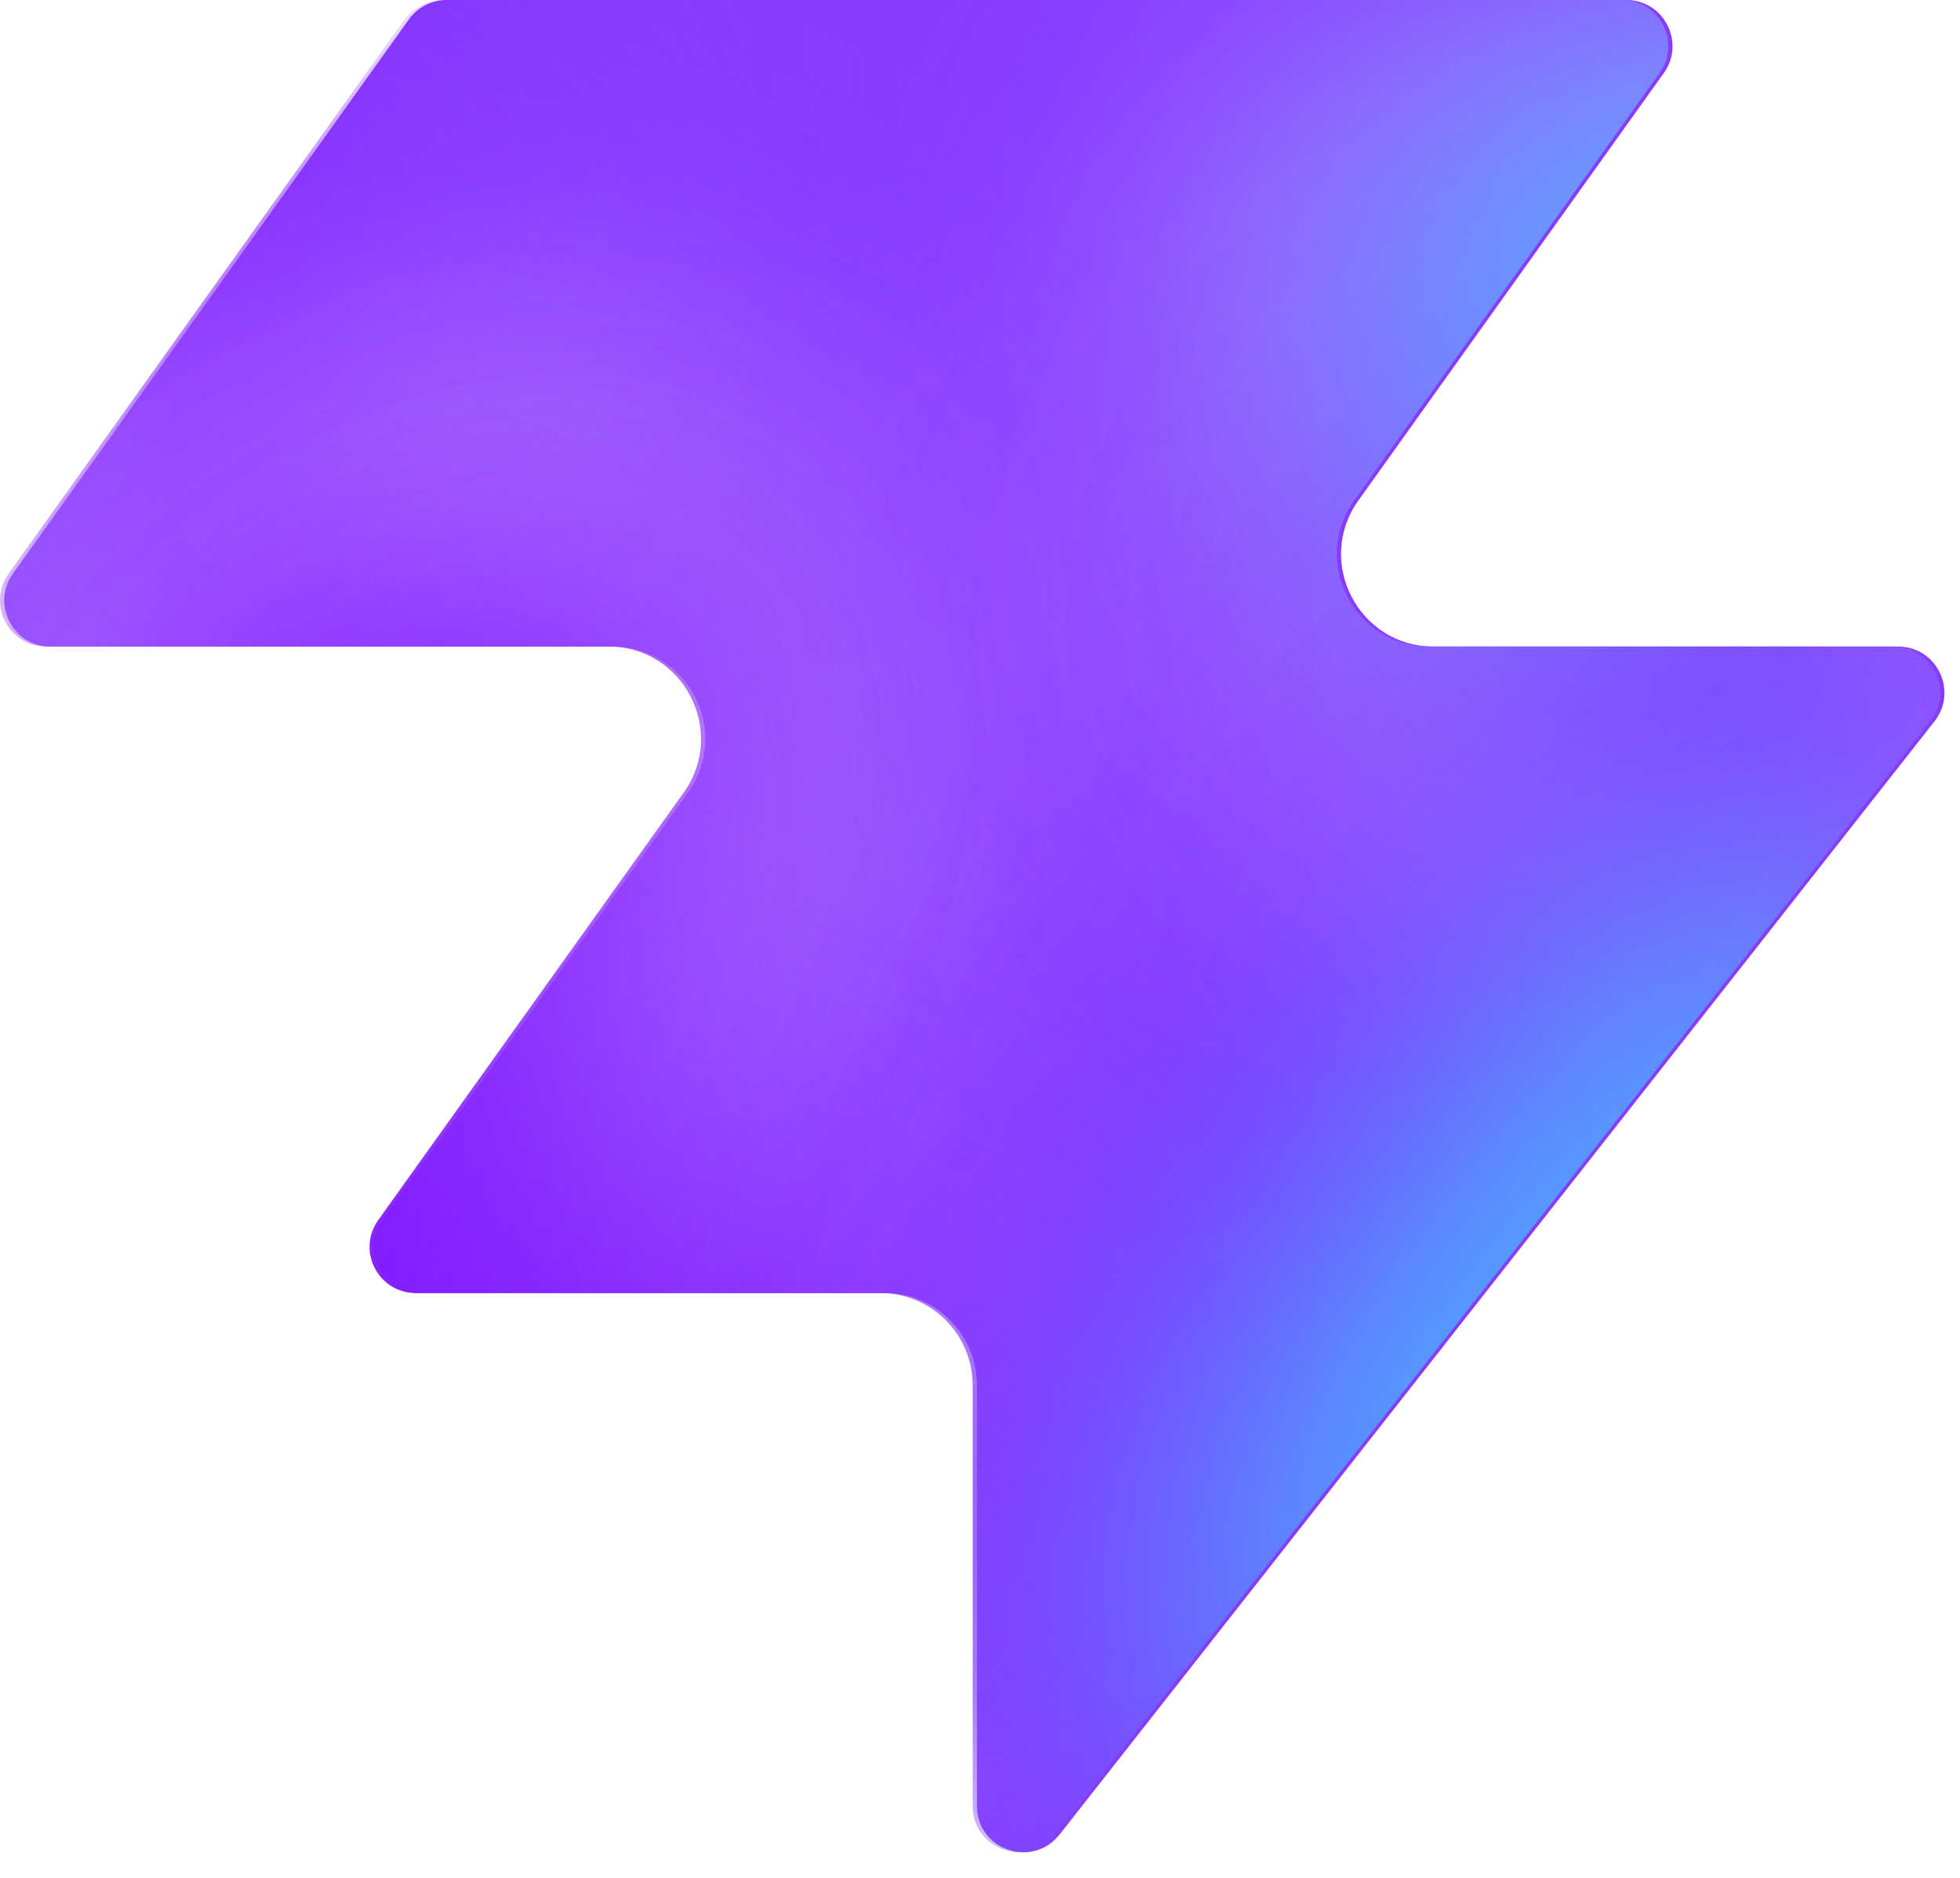
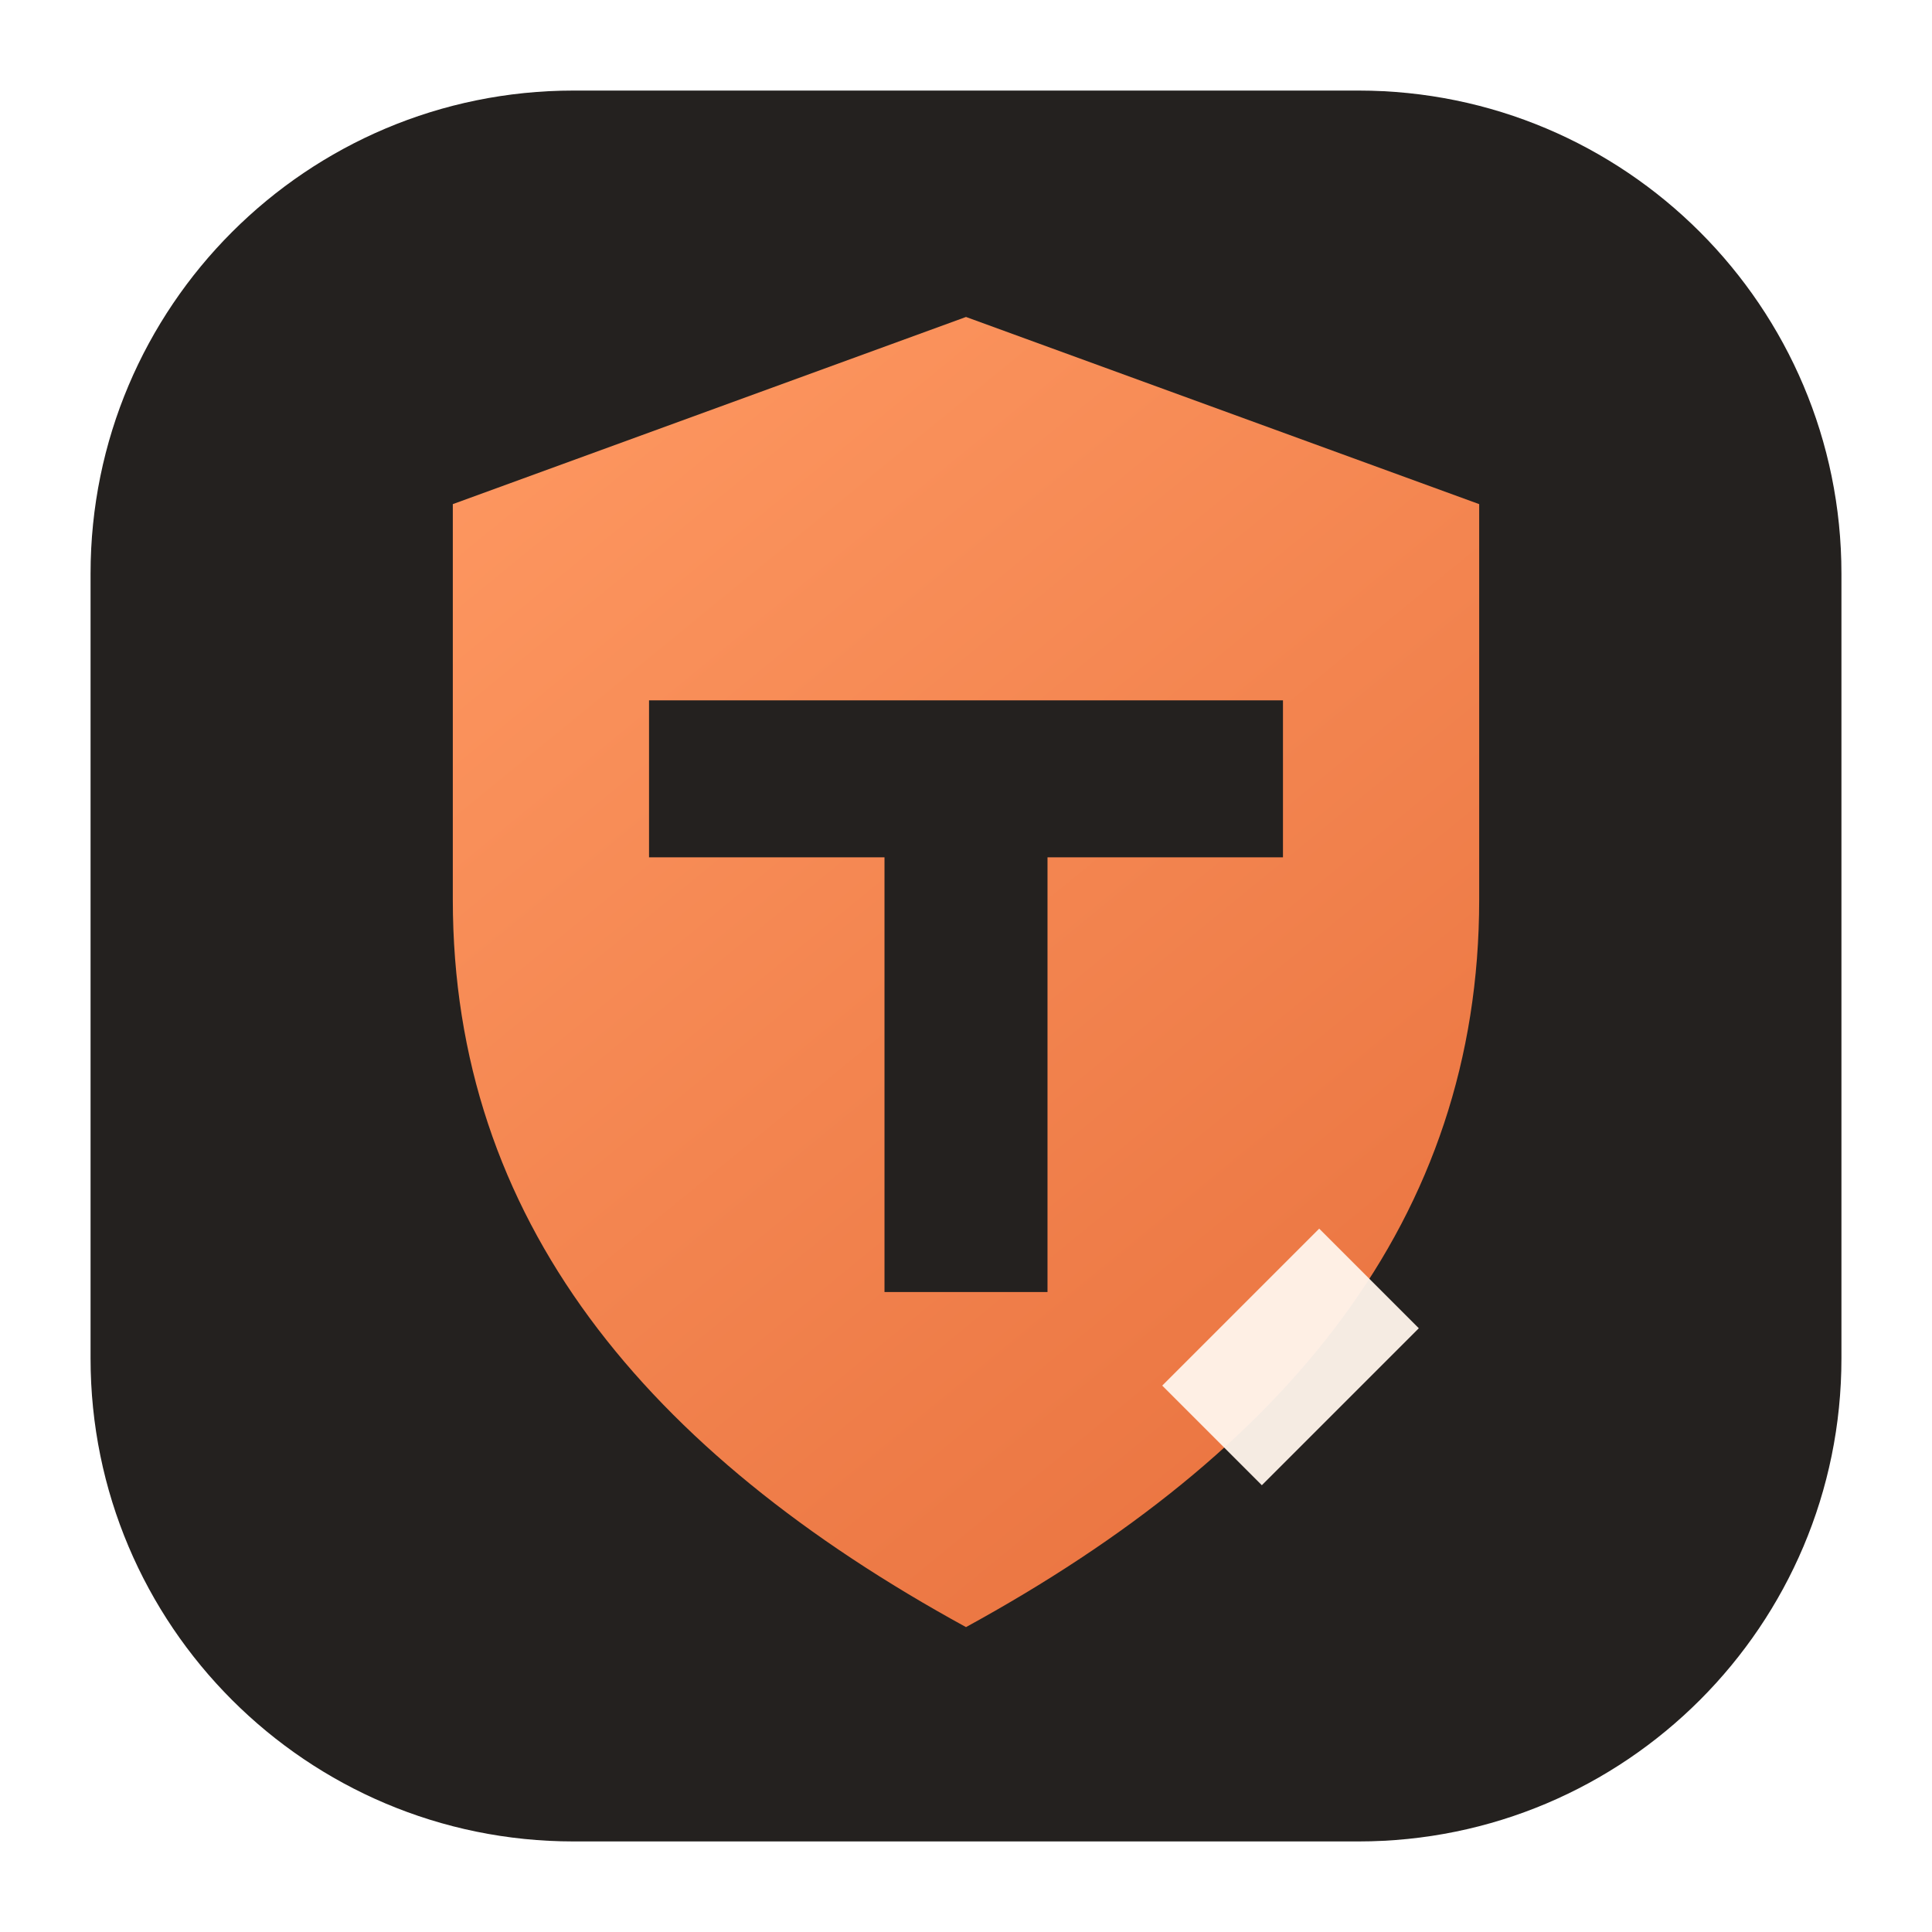
- <svg xmlns="http://www.w3.org/2000/svg" width="48" height="46" fill="none" viewBox="0 0 48 46">
-   <path fill="#863bff" d="M25.946 44.938c-.664.845-2.021.375-2.021-.698V33.937a2.26 2.26 0 0 0-2.262-2.262H10.287c-.92 0-1.456-1.04-.92-1.788l7.48-10.471c1.07-1.497 0-3.578-1.842-3.578H1.237c-.92 0-1.456-1.04-.92-1.788L10.013.474c.214-.297.556-.474.92-.474h28.894c.92 0 1.456 1.04.92 1.788l-7.48 10.471c-1.07 1.498 0 3.579 1.842 3.579h11.377c.943 0 1.473 1.088.89 1.83L25.947 44.94z" style="fill:#863bff;fill:color(display-p3 .525 .23 1);fill-opacity:1" />
-   <mask id="a" width="48" height="46" x="0" y="0" maskUnits="userSpaceOnUse" style="mask-type:alpha">
-     <path fill="#000" d="M25.842 44.938c-.664.844-2.021.375-2.021-.698V33.937a2.26 2.26 0 0 0-2.262-2.262H10.183c-.92 0-1.456-1.04-.92-1.788l7.48-10.471c1.07-1.498 0-3.579-1.842-3.579H1.133c-.92 0-1.456-1.04-.92-1.787L9.91.473c.214-.297.556-.474.92-.474h28.894c.92 0 1.456 1.04.92 1.788l-7.48 10.471c-1.07 1.498 0 3.578 1.842 3.578h11.377c.943 0 1.473 1.088.89 1.832L25.843 44.94z" style="fill:#000;fill-opacity:1" />
-   </mask>
-   <g mask="url(#a)">
-     <g filter="url(#b)">
-       <ellipse cx="5.508" cy="14.704" fill="#ede6ff" rx="5.508" ry="14.704" style="fill:#ede6ff;fill:color(display-p3 .927 .903 1);fill-opacity:1" transform="matrix(.00324 1 1 -.00324 -4.47 31.516)" />
-     </g>
-     <g filter="url(#c)">
-       <ellipse cx="10.399" cy="29.851" fill="#ede6ff" rx="10.399" ry="29.851" style="fill:#ede6ff;fill:color(display-p3 .927 .903 1);fill-opacity:1" transform="matrix(.00324 1 1 -.00324 -39.328 7.883)" />
-     </g>
-     <g filter="url(#d)">
-       <ellipse cx="5.508" cy="30.487" fill="#7e14ff" rx="5.508" ry="30.487" style="fill:#7e14ff;fill:color(display-p3 .492 .077 1);fill-opacity:1" transform="rotate(89.814 -25.913 -14.639)scale(1 -1)" />
-     </g>
-     <g filter="url(#e)">
-       <ellipse cx="5.508" cy="30.599" fill="#7e14ff" rx="5.508" ry="30.599" style="fill:#7e14ff;fill:color(display-p3 .492 .077 1);fill-opacity:1" transform="rotate(89.814 -32.644 -3.334)scale(1 -1)" />
-     </g>
-     <g filter="url(#f)">
-       <ellipse cx="5.508" cy="30.599" fill="#7e14ff" rx="5.508" ry="30.599" style="fill:#7e14ff;fill:color(display-p3 .492 .077 1);fill-opacity:1" transform="matrix(.00324 1 1 -.00324 -34.34 30.47)" />
-     </g>
-     <g filter="url(#g)">
-       <ellipse cx="14.072" cy="22.078" fill="#ede6ff" rx="14.072" ry="22.078" style="fill:#ede6ff;fill:color(display-p3 .927 .903 1);fill-opacity:1" transform="rotate(93.35 24.506 48.493)scale(-1 1)" />
-     </g>
-     <g filter="url(#h)">
-       <ellipse cx="3.47" cy="21.501" fill="#7e14ff" rx="3.47" ry="21.501" style="fill:#7e14ff;fill:color(display-p3 .492 .077 1);fill-opacity:1" transform="rotate(89.009 28.708 47.59)scale(-1 1)" />
-     </g>
-     <g filter="url(#i)">
-       <ellipse cx="3.47" cy="21.501" fill="#7e14ff" rx="3.47" ry="21.501" style="fill:#7e14ff;fill:color(display-p3 .492 .077 1);fill-opacity:1" transform="rotate(89.009 28.708 47.59)scale(-1 1)" />
-     </g>
-     <g filter="url(#j)">
-       <ellipse cx=".387" cy="8.972" fill="#7e14ff" rx="4.407" ry="29.108" style="fill:#7e14ff;fill:color(display-p3 .492 .077 1);fill-opacity:1" transform="rotate(39.51 .387 8.972)" />
-     </g>
-     <g filter="url(#k)">
-       <ellipse cx="47.523" cy="-6.092" fill="#7e14ff" rx="4.407" ry="29.108" style="fill:#7e14ff;fill:color(display-p3 .492 .077 1);fill-opacity:1" transform="rotate(37.892 47.523 -6.092)" />
-     </g>
-     <g filter="url(#l)">
-       <ellipse cx="41.412" cy="6.333" fill="#47bfff" rx="5.971" ry="9.665" style="fill:#47bfff;fill:color(display-p3 .28 .748 1);fill-opacity:1" transform="rotate(37.892 41.412 6.333)" />
-     </g>
-     <g filter="url(#m)">
-       <ellipse cx="-1.879" cy="38.332" fill="#7e14ff" rx="4.407" ry="29.108" style="fill:#7e14ff;fill:color(display-p3 .492 .077 1);fill-opacity:1" transform="rotate(37.892 -1.88 38.332)" />
-     </g>
-     <g filter="url(#n)">
-       <ellipse cx="-1.879" cy="38.332" fill="#7e14ff" rx="4.407" ry="29.108" style="fill:#7e14ff;fill:color(display-p3 .492 .077 1);fill-opacity:1" transform="rotate(37.892 -1.88 38.332)" />
-     </g>
-     <g filter="url(#o)">
-       <ellipse cx="35.651" cy="29.907" fill="#7e14ff" rx="4.407" ry="29.108" style="fill:#7e14ff;fill:color(display-p3 .492 .077 1);fill-opacity:1" transform="rotate(37.892 35.651 29.907)" />
-     </g>
-     <g filter="url(#p)">
-       <ellipse cx="38.418" cy="32.4" fill="#47bfff" rx="5.971" ry="15.297" style="fill:#47bfff;fill:color(display-p3 .28 .748 1);fill-opacity:1" transform="rotate(37.892 38.418 32.4)" />
-     </g>
-   </g>
+ <svg xmlns="http://www.w3.org/2000/svg" viewBox="0 0 64 64" role="img" aria-labelledby="txfortTitle">
  <defs>
-     <filter id="b" width="60.045" height="41.654" x="-19.77" y="16.149" color-interpolation-filters="sRGB" filterUnits="userSpaceOnUse">
-       <feFlood flood-opacity="0" result="BackgroundImageFix" />
-       <feBlend in="SourceGraphic" in2="BackgroundImageFix" result="shape" />
-       <feGaussianBlur result="effect1_foregroundBlur_2002_17158" stdDeviation="7.659" />
-     </filter>
-     <filter id="c" width="90.34" height="51.437" x="-54.613" y="-7.533" color-interpolation-filters="sRGB" filterUnits="userSpaceOnUse">
-       <feFlood flood-opacity="0" result="BackgroundImageFix" />
-       <feBlend in="SourceGraphic" in2="BackgroundImageFix" result="shape" />
-       <feGaussianBlur result="effect1_foregroundBlur_2002_17158" stdDeviation="7.659" />
-     </filter>
-     <filter id="d" width="79.355" height="29.4" x="-49.64" y="2.03" color-interpolation-filters="sRGB" filterUnits="userSpaceOnUse">
-       <feFlood flood-opacity="0" result="BackgroundImageFix" />
-       <feBlend in="SourceGraphic" in2="BackgroundImageFix" result="shape" />
-       <feGaussianBlur result="effect1_foregroundBlur_2002_17158" stdDeviation="4.596" />
-     </filter>
-     <filter id="e" width="79.579" height="29.4" x="-45.045" y="20.029" color-interpolation-filters="sRGB" filterUnits="userSpaceOnUse">
-       <feFlood flood-opacity="0" result="BackgroundImageFix" />
-       <feBlend in="SourceGraphic" in2="BackgroundImageFix" result="shape" />
-       <feGaussianBlur result="effect1_foregroundBlur_2002_17158" stdDeviation="4.596" />
-     </filter>
-     <filter id="f" width="79.579" height="29.4" x="-43.513" y="21.178" color-interpolation-filters="sRGB" filterUnits="userSpaceOnUse">
-       <feFlood flood-opacity="0" result="BackgroundImageFix" />
-       <feBlend in="SourceGraphic" in2="BackgroundImageFix" result="shape" />
-       <feGaussianBlur result="effect1_foregroundBlur_2002_17158" stdDeviation="4.596" />
-     </filter>
-     <filter id="g" width="74.749" height="58.852" x="15.756" y="-17.901" color-interpolation-filters="sRGB" filterUnits="userSpaceOnUse">
-       <feFlood flood-opacity="0" result="BackgroundImageFix" />
-       <feBlend in="SourceGraphic" in2="BackgroundImageFix" result="shape" />
-       <feGaussianBlur result="effect1_foregroundBlur_2002_17158" stdDeviation="7.659" />
-     </filter>
-     <filter id="h" width="61.377" height="25.362" x="23.548" y="2.284" color-interpolation-filters="sRGB" filterUnits="userSpaceOnUse">
-       <feFlood flood-opacity="0" result="BackgroundImageFix" />
-       <feBlend in="SourceGraphic" in2="BackgroundImageFix" result="shape" />
-       <feGaussianBlur result="effect1_foregroundBlur_2002_17158" stdDeviation="4.596" />
-     </filter>
-     <filter id="i" width="61.377" height="25.362" x="23.548" y="2.284" color-interpolation-filters="sRGB" filterUnits="userSpaceOnUse">
-       <feFlood flood-opacity="0" result="BackgroundImageFix" />
-       <feBlend in="SourceGraphic" in2="BackgroundImageFix" result="shape" />
-       <feGaussianBlur result="effect1_foregroundBlur_2002_17158" stdDeviation="4.596" />
-     </filter>
-     <filter id="j" width="56.045" height="63.649" x="-27.636" y="-22.853" color-interpolation-filters="sRGB" filterUnits="userSpaceOnUse">
-       <feFlood flood-opacity="0" result="BackgroundImageFix" />
-       <feBlend in="SourceGraphic" in2="BackgroundImageFix" result="shape" />
-       <feGaussianBlur result="effect1_foregroundBlur_2002_17158" stdDeviation="4.596" />
-     </filter>
-     <filter id="k" width="54.814" height="64.646" x="20.116" y="-38.415" color-interpolation-filters="sRGB" filterUnits="userSpaceOnUse">
-       <feFlood flood-opacity="0" result="BackgroundImageFix" />
-       <feBlend in="SourceGraphic" in2="BackgroundImageFix" result="shape" />
-       <feGaussianBlur result="effect1_foregroundBlur_2002_17158" stdDeviation="4.596" />
-     </filter>
-     <filter id="l" width="33.541" height="35.313" x="24.641" y="-11.323" color-interpolation-filters="sRGB" filterUnits="userSpaceOnUse">
-       <feFlood flood-opacity="0" result="BackgroundImageFix" />
-       <feBlend in="SourceGraphic" in2="BackgroundImageFix" result="shape" />
-       <feGaussianBlur result="effect1_foregroundBlur_2002_17158" stdDeviation="4.596" />
-     </filter>
-     <filter id="m" width="54.814" height="64.646" x="-29.286" y="6.009" color-interpolation-filters="sRGB" filterUnits="userSpaceOnUse">
-       <feFlood flood-opacity="0" result="BackgroundImageFix" />
-       <feBlend in="SourceGraphic" in2="BackgroundImageFix" result="shape" />
-       <feGaussianBlur result="effect1_foregroundBlur_2002_17158" stdDeviation="4.596" />
-     </filter>
-     <filter id="n" width="54.814" height="64.646" x="-29.286" y="6.009" color-interpolation-filters="sRGB" filterUnits="userSpaceOnUse">
-       <feFlood flood-opacity="0" result="BackgroundImageFix" />
-       <feBlend in="SourceGraphic" in2="BackgroundImageFix" result="shape" />
-       <feGaussianBlur result="effect1_foregroundBlur_2002_17158" stdDeviation="4.596" />
-     </filter>
-     <filter id="o" width="54.814" height="64.646" x="8.244" y="-2.416" color-interpolation-filters="sRGB" filterUnits="userSpaceOnUse">
-       <feFlood flood-opacity="0" result="BackgroundImageFix" />
-       <feBlend in="SourceGraphic" in2="BackgroundImageFix" result="shape" />
-       <feGaussianBlur result="effect1_foregroundBlur_2002_17158" stdDeviation="4.596" />
-     </filter>
-     <filter id="p" width="39.409" height="43.623" x="18.713" y="10.588" color-interpolation-filters="sRGB" filterUnits="userSpaceOnUse">
-       <feFlood flood-opacity="0" result="BackgroundImageFix" />
-       <feBlend in="SourceGraphic" in2="BackgroundImageFix" result="shape" />
-       <feGaussianBlur result="effect1_foregroundBlur_2002_17158" stdDeviation="4.596" />
-     </filter>
+     <linearGradient id="txfortOrange" x1="14" y1="10" x2="50" y2="54" gradientUnits="userSpaceOnUse">
+       <stop offset="0" stop-color="#FF9A63" />
+       <stop offset="1" stop-color="#E76F3C" />
+     </linearGradient>
  </defs>
+   <rect x="3" y="3" width="58" height="58" rx="16" fill="#24211F" />
+   <path d="M32 10.5 49 16.7v13.1c0 10.6-6.4 18.3-17 24.1-10.6-5.8-17-13.5-17-24.1V16.7L32 10.5Z" fill="url(#txfortOrange)" />
+   <path d="M21.5 23.2h21v5.2h-7.8v14.4h-5.4V28.4h-7.8v-5.2Z" fill="#24211F" />
+   <path d="M43.7 40.7 47 44l-5.2 5.2-3.3-3.3 5.2-5.2Z" fill="#FFF4EC" opacity=".95" />
</svg>
